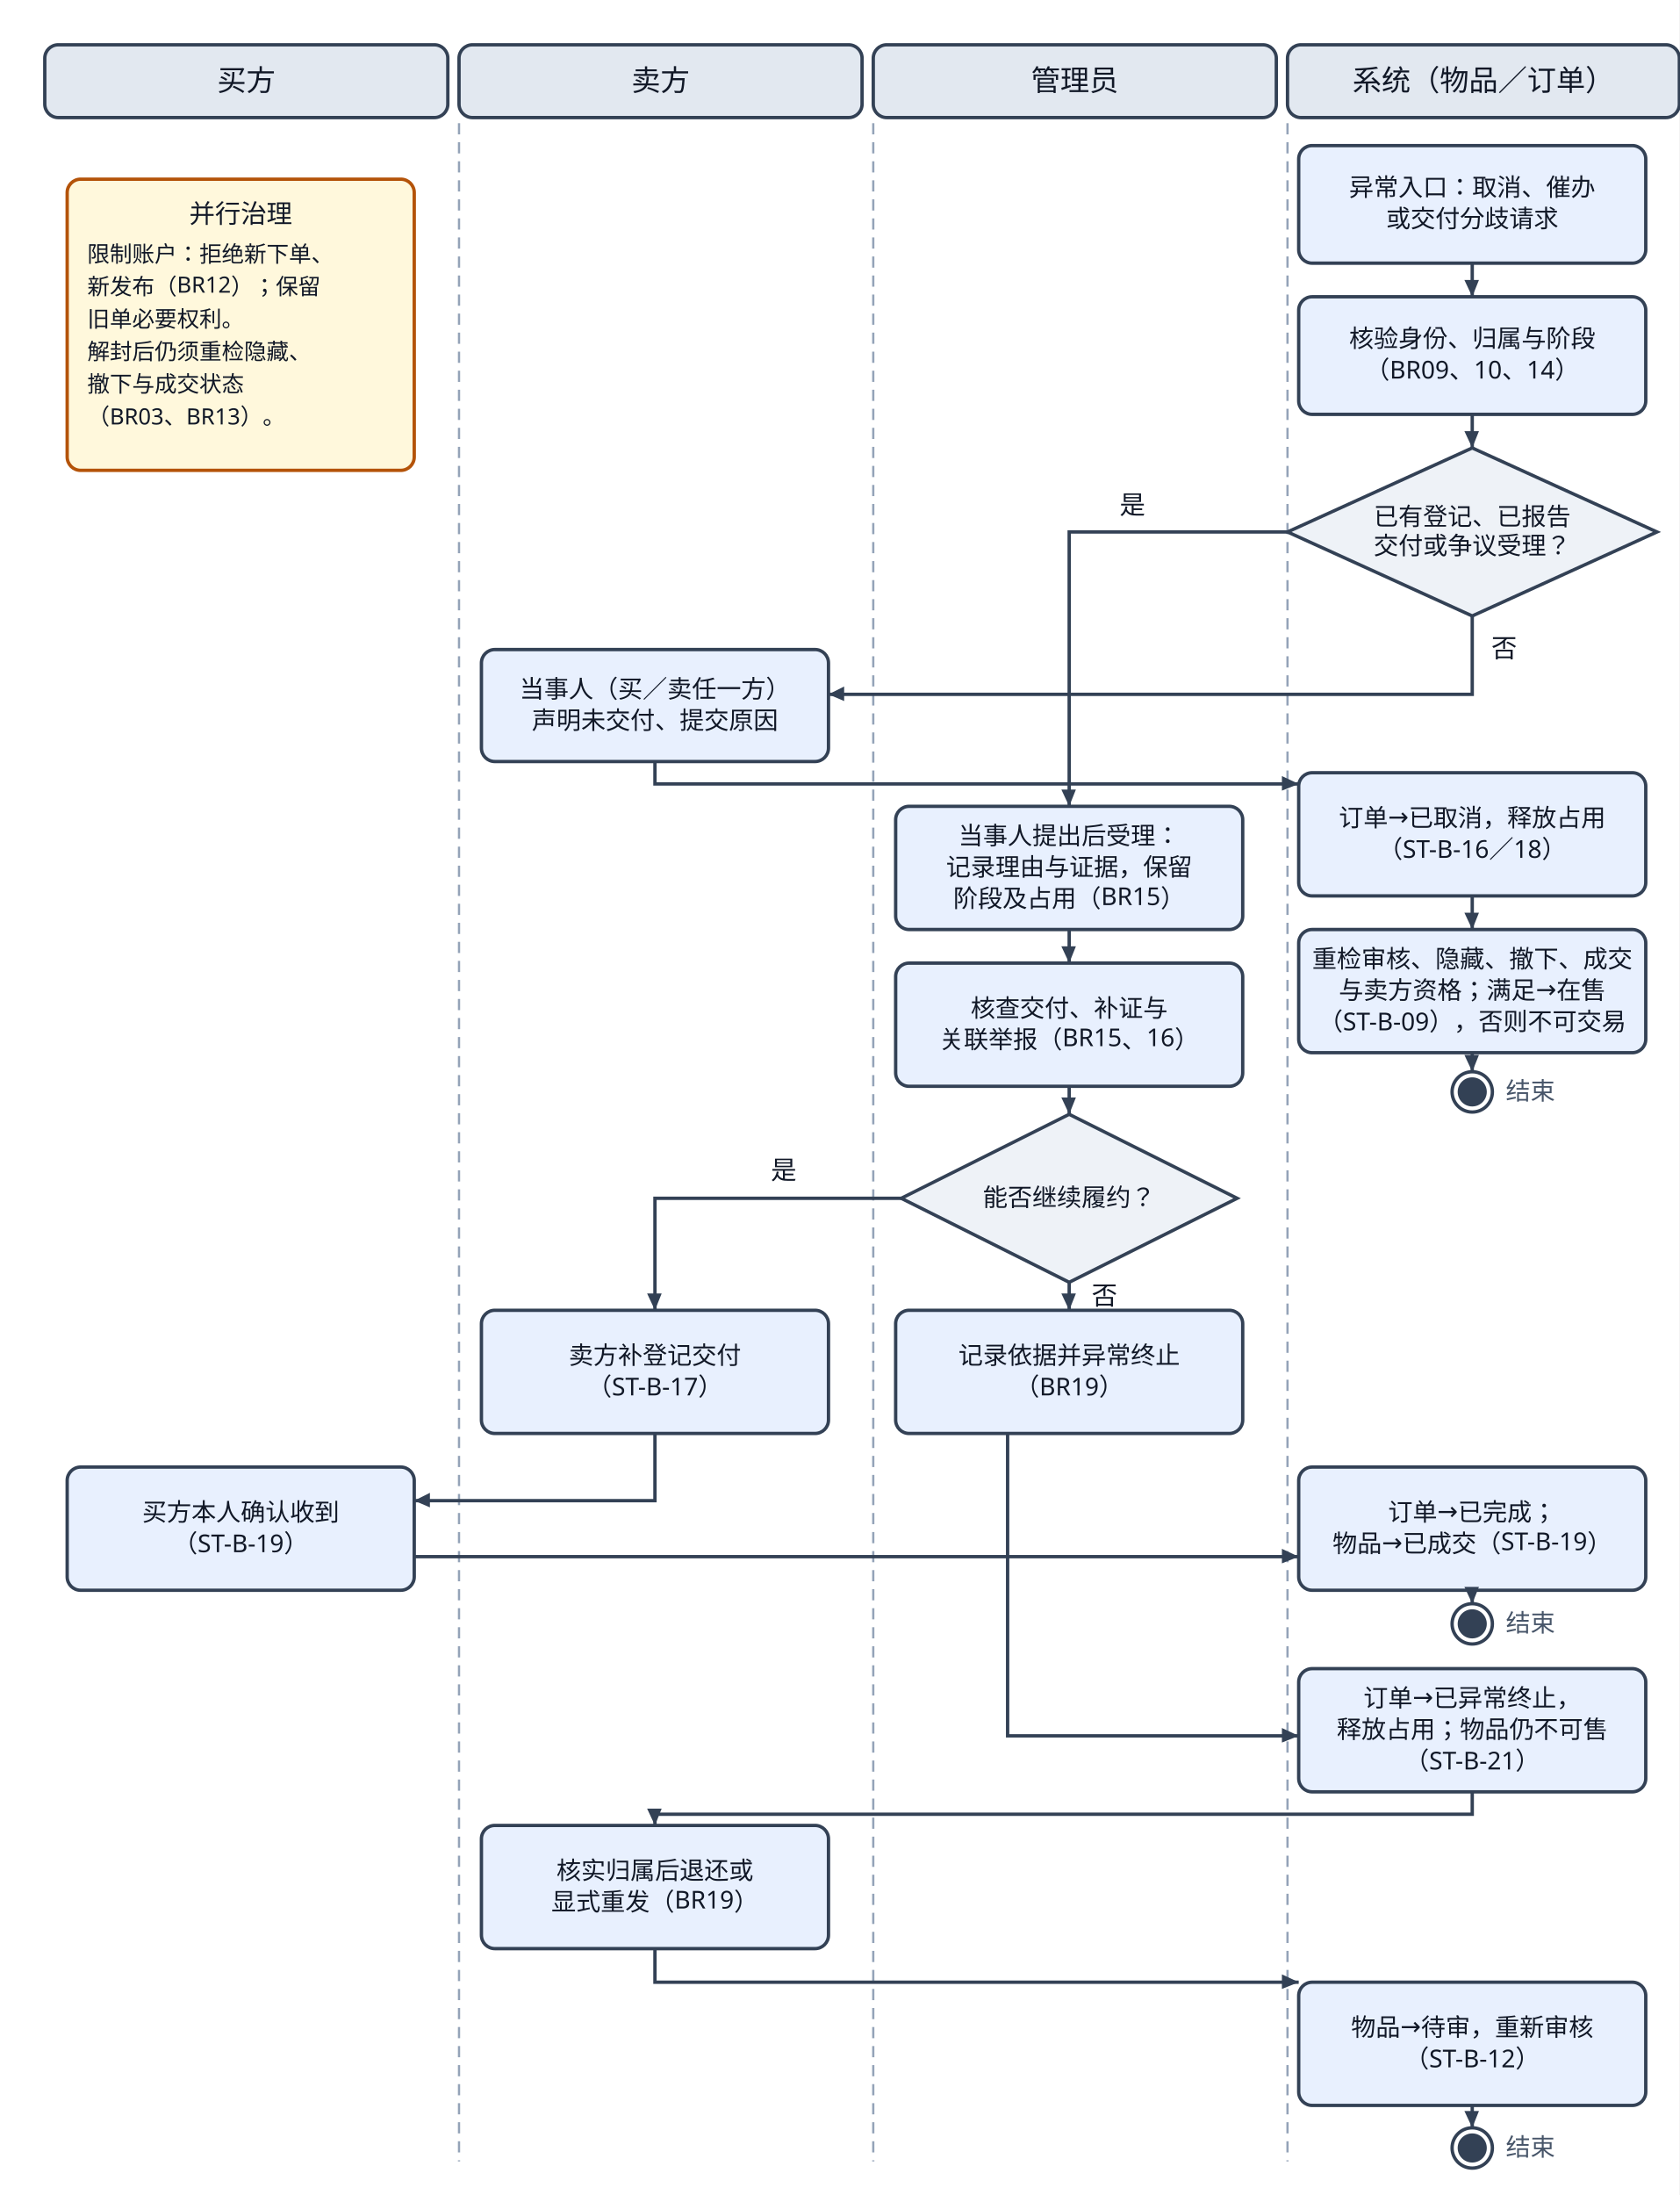
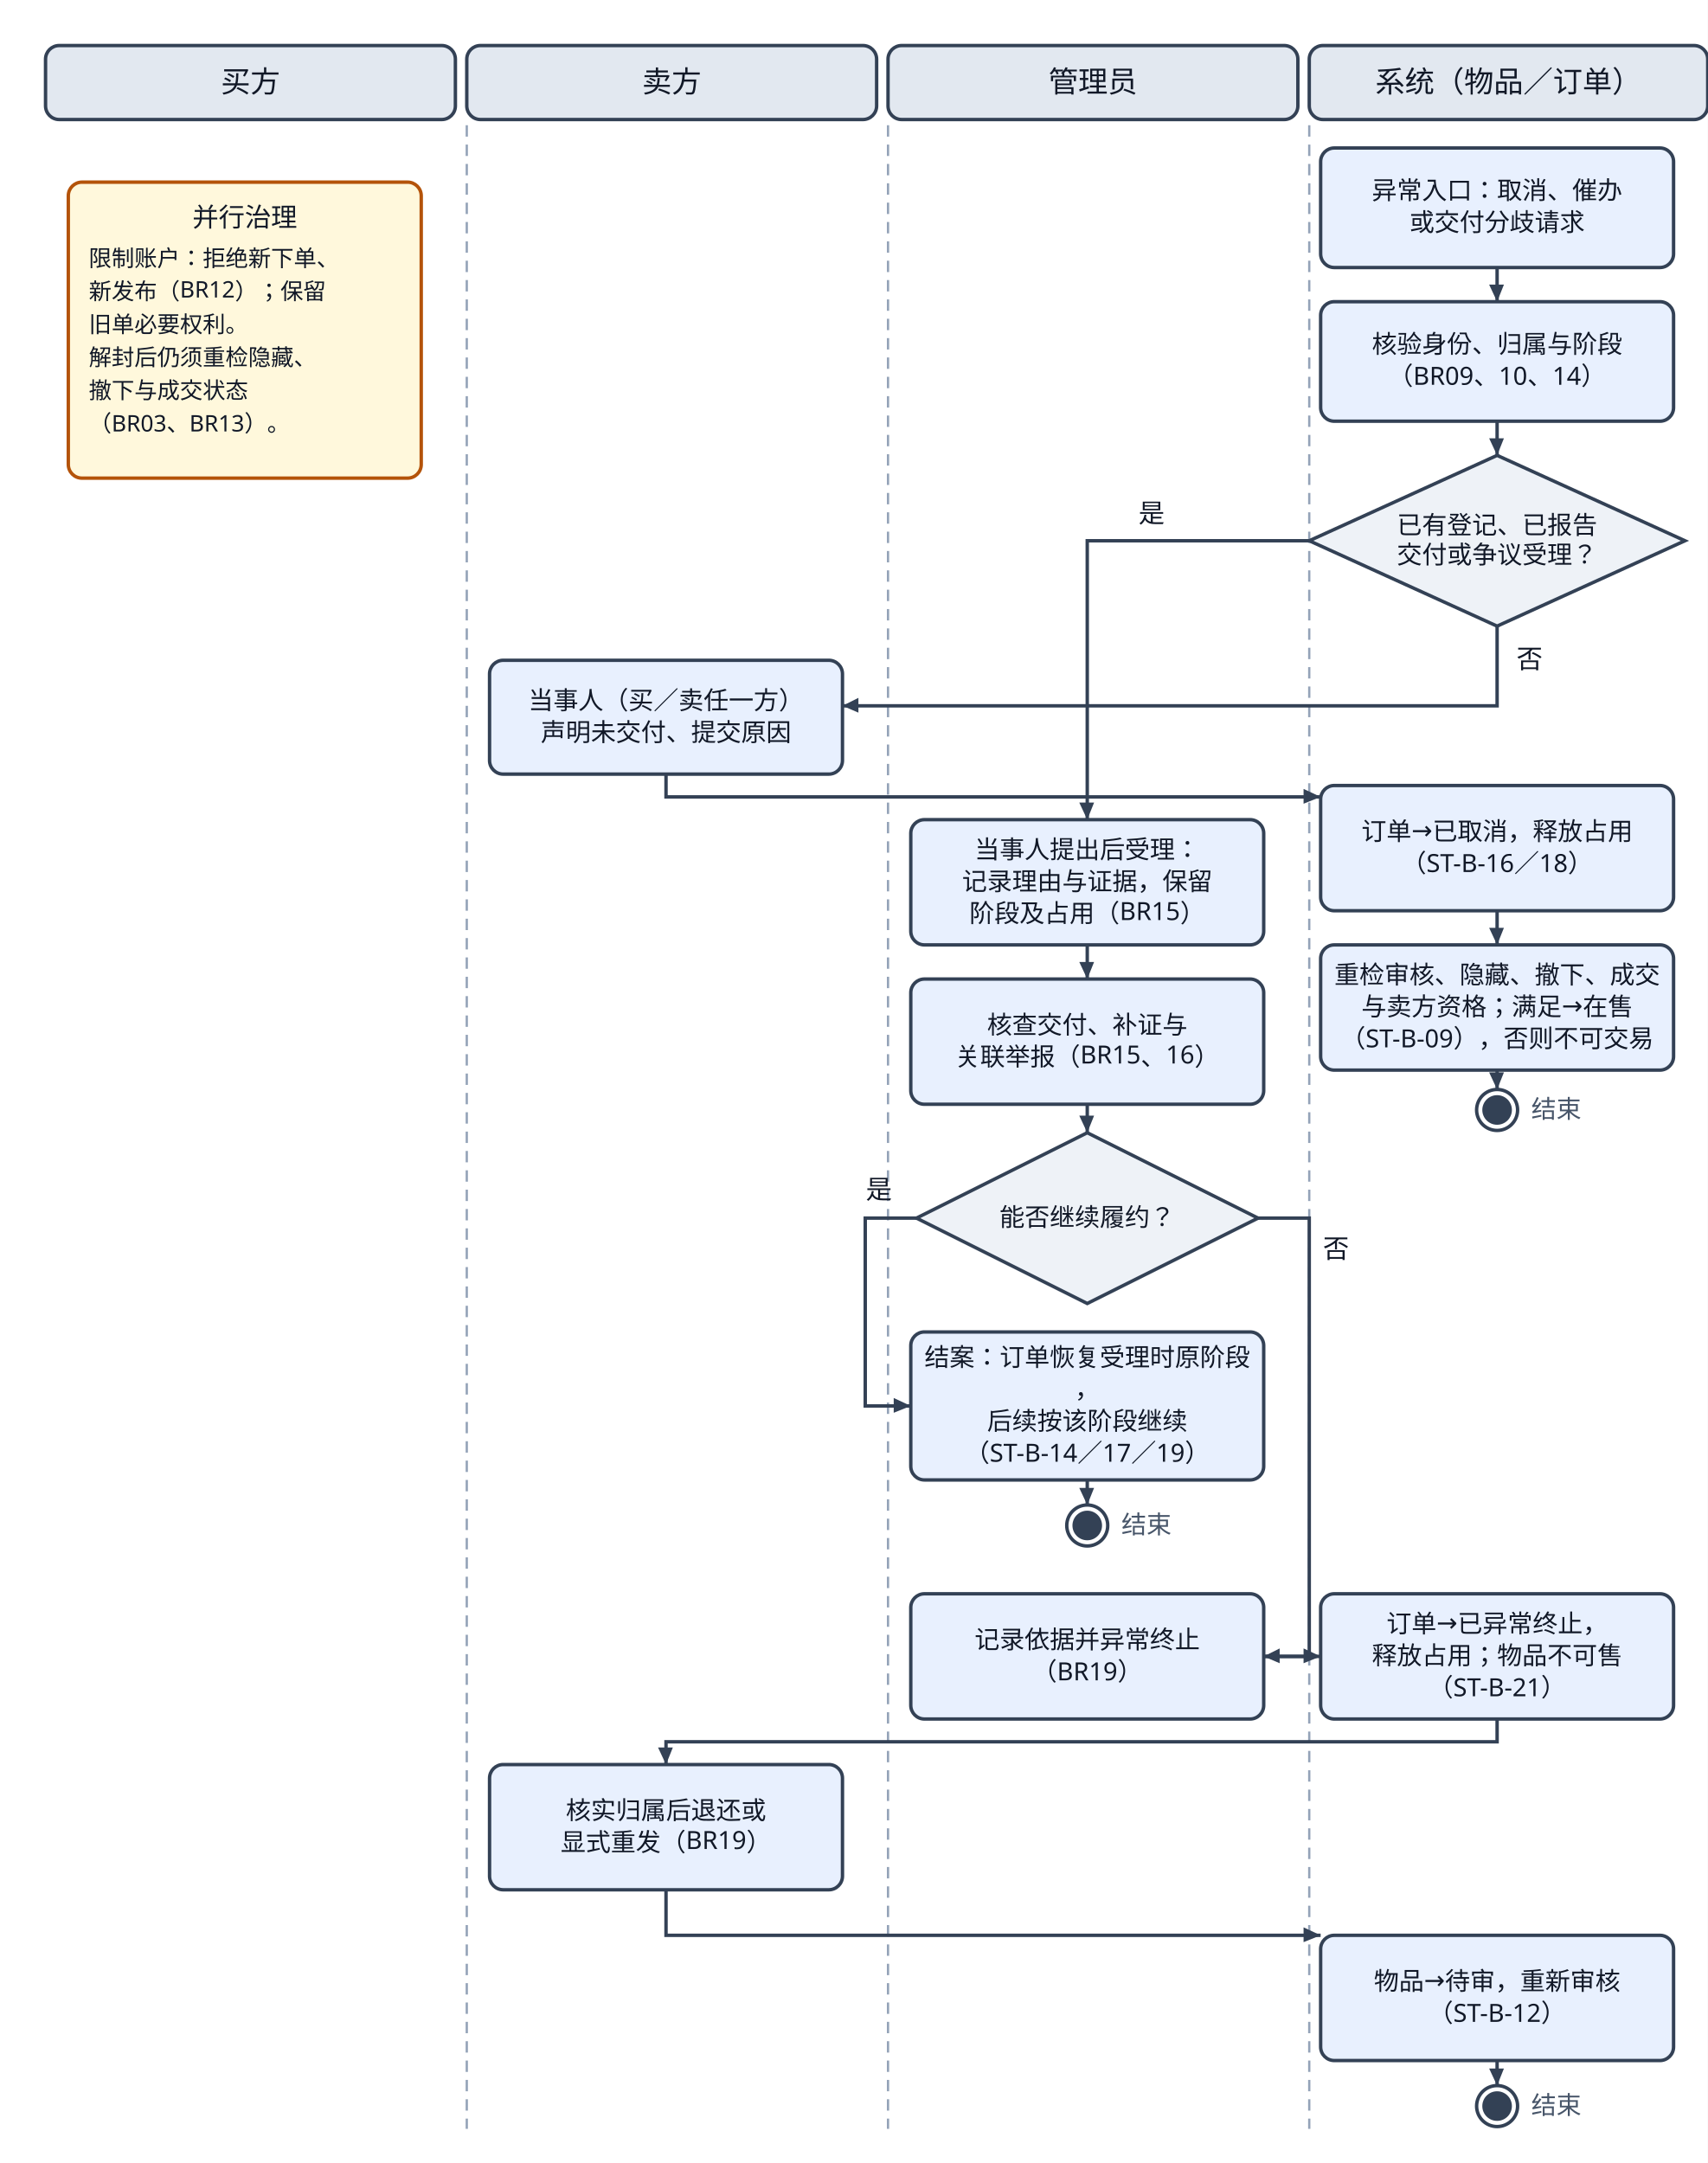
- <svg xmlns="http://www.w3.org/2000/svg" width="1500" height="1960" viewBox="0 0 1500 1960">
+ <svg xmlns="http://www.w3.org/2000/svg" width="1500" height="1900" viewBox="0 0 1500 1900">
  <rect width="100%" height="100%" fill="white" />
-   <polyline points="410,110 410,1930" fill="none" stroke="#94A3B8" stroke-width="2" stroke-dasharray="10 7" />
-   <polyline points="780,110 780,1930" fill="none" stroke="#94A3B8" stroke-width="2" stroke-dasharray="10 7" />
-   <polyline points="1150,110 1150,1930" fill="none" stroke="#94A3B8" stroke-width="2" stroke-dasharray="10 7" />
+   <polyline points="410,110 410,1870" fill="none" stroke="#94A3B8" stroke-width="2" stroke-dasharray="10 7" />
+   <polyline points="780,110 780,1870" fill="none" stroke="#94A3B8" stroke-width="2" stroke-dasharray="10 7" />
+   <polyline points="1150,110 1150,1870" fill="none" stroke="#94A3B8" stroke-width="2" stroke-dasharray="10 7" />
  <rect x="40" y="40" width="360" height="65" rx="12" fill="#E2E8F0" stroke="#334155" stroke-width="3" />
  <text x="220" y="81" text-anchor="middle" font-family="SimHei,Microsoft YaHei,sans-serif" font-size="26" fill="#111827">买方</text>
  <rect x="410" y="40" width="360" height="65" rx="12" fill="#E2E8F0" stroke="#334155" stroke-width="3" />
  <text x="590" y="81" text-anchor="middle" font-family="SimHei,Microsoft YaHei,sans-serif" font-size="26" fill="#111827">卖方</text>
  <rect x="780" y="40" width="360" height="65" rx="12" fill="#E2E8F0" stroke="#334155" stroke-width="3" />
  <text x="960" y="81" text-anchor="middle" font-family="SimHei,Microsoft YaHei,sans-serif" font-size="26" fill="#111827">管理员</text>
  <rect x="1150" y="40" width="350" height="65" rx="12" fill="#E2E8F0" stroke="#334155" stroke-width="3" />
  <text x="1325" y="81" text-anchor="middle" font-family="SimHei,Microsoft YaHei,sans-serif" font-size="26" fill="#111827">系统（物品／订单）</text>
  <rect x="1160" y="130" width="310" height="105" rx="12" fill="#E8F0FE" stroke="#334155" stroke-width="3" />
  <text x="1315" y="175" text-anchor="middle" font-family="SimHei,Microsoft YaHei,sans-serif" font-size="22" fill="#111827">异常入口：取消、催办</text>
  <text x="1315" y="203" text-anchor="middle" font-family="SimHei,Microsoft YaHei,sans-serif" font-size="22" fill="#111827">或交付分歧请求</text>
  <rect x="1160" y="265" width="310" height="105" rx="12" fill="#E8F0FE" stroke="#334155" stroke-width="3" />
  <text x="1315" y="310" text-anchor="middle" font-family="SimHei,Microsoft YaHei,sans-serif" font-size="22" fill="#111827">核验身份、归属与阶段</text>
  <text x="1315" y="338" text-anchor="middle" font-family="SimHei,Microsoft YaHei,sans-serif" font-size="22" fill="#111827">（BR09、10、14）</text>
  <polygon points="1315,400 1480,475 1315,550 1150,475" fill="#EEF2F7" stroke="#334155" stroke-width="3" />
  <text x="1315" y="469" text-anchor="middle" font-family="SimHei,Microsoft YaHei,sans-serif" font-size="22" fill="#111827">已有登记、已报告</text>
  <text x="1315" y="495" text-anchor="middle" font-family="SimHei,Microsoft YaHei,sans-serif" font-size="22" fill="#111827">交付或争议受理？</text>
  <rect x="430" y="580" width="310" height="100" rx="12" fill="#E8F0FE" stroke="#334155" stroke-width="3" />
  <text x="585" y="623" text-anchor="middle" font-family="SimHei,Microsoft YaHei,sans-serif" font-size="22" fill="#111827">当事人（买／卖任一方）</text>
  <text x="585" y="651" text-anchor="middle" font-family="SimHei,Microsoft YaHei,sans-serif" font-size="22" fill="#111827">声明未交付、提交原因</text>
  <rect x="1160" y="690" width="310" height="110" rx="12" fill="#E8F0FE" stroke="#334155" stroke-width="3" />
  <text x="1315" y="738" text-anchor="middle" font-family="SimHei,Microsoft YaHei,sans-serif" font-size="22" fill="#111827">订单→已取消，释放占用</text>
  <text x="1315" y="766" text-anchor="middle" font-family="SimHei,Microsoft YaHei,sans-serif" font-size="22" fill="#111827">（ST-B-16／18）</text>
  <rect x="1160" y="830" width="310" height="110" rx="12" fill="#E8F0FE" stroke="#334155" stroke-width="3" />
  <text x="1315" y="864" text-anchor="middle" font-family="SimHei,Microsoft YaHei,sans-serif" font-size="22" fill="#111827">重检审核、隐藏、撤下、成交</text>
  <text x="1315" y="892" text-anchor="middle" font-family="SimHei,Microsoft YaHei,sans-serif" font-size="22" fill="#111827">与卖方资格；满足→在售</text>
  <text x="1315" y="920" text-anchor="middle" font-family="SimHei,Microsoft YaHei,sans-serif" font-size="22" fill="#111827">（ST-B-09），否则不可交易</text>
  <circle cx="1315" cy="975" r="18" fill="white" stroke="#334155" stroke-width="3" />
  <circle cx="1315" cy="975" r="13" fill="#334155" />
  <text x="1345" y="982" text-anchor="start" font-family="SimHei,Microsoft YaHei,sans-serif" font-size="22" fill="#475569">结束</text>
  <rect x="800" y="720" width="310" height="110" rx="12" fill="#E8F0FE" stroke="#334155" stroke-width="3" />
  <text x="955" y="754" text-anchor="middle" font-family="SimHei,Microsoft YaHei,sans-serif" font-size="22" fill="#111827">当事人提出后受理：</text>
  <text x="955" y="782" text-anchor="middle" font-family="SimHei,Microsoft YaHei,sans-serif" font-size="22" fill="#111827">记录理由与证据，保留</text>
  <text x="955" y="810" text-anchor="middle" font-family="SimHei,Microsoft YaHei,sans-serif" font-size="22" fill="#111827">阶段及占用（BR15）</text>
  <rect x="800" y="860" width="310" height="110" rx="12" fill="#E8F0FE" stroke="#334155" stroke-width="3" />
  <text x="955" y="908" text-anchor="middle" font-family="SimHei,Microsoft YaHei,sans-serif" font-size="22" fill="#111827">核查交付、补证与</text>
  <text x="955" y="936" text-anchor="middle" font-family="SimHei,Microsoft YaHei,sans-serif" font-size="22" fill="#111827">关联举报（BR15、16）</text>
  <polygon points="955,995 1105,1070 955,1145 805,1070" fill="#EEF2F7" stroke="#334155" stroke-width="3" />
  <text x="955" y="1077" text-anchor="middle" font-family="SimHei,Microsoft YaHei,sans-serif" font-size="22" fill="#111827">能否继续履约？</text>
-   <rect x="430" y="1170" width="310" height="110" rx="12" fill="#E8F0FE" stroke="#334155" stroke-width="3" />
-   <text x="585" y="1218" text-anchor="middle" font-family="SimHei,Microsoft YaHei,sans-serif" font-size="22" fill="#111827">卖方补登记交付</text>
-   <text x="585" y="1246" text-anchor="middle" font-family="SimHei,Microsoft YaHei,sans-serif" font-size="22" fill="#111827">（ST-B-17）</text>
-   <rect x="60" y="1310" width="310" height="110" rx="12" fill="#E8F0FE" stroke="#334155" stroke-width="3" />
-   <text x="215" y="1358" text-anchor="middle" font-family="SimHei,Microsoft YaHei,sans-serif" font-size="22" fill="#111827">买方本人确认收到</text>
-   <text x="215" y="1386" text-anchor="middle" font-family="SimHei,Microsoft YaHei,sans-serif" font-size="22" fill="#111827">（ST-B-19）</text>
-   <rect x="1160" y="1310" width="310" height="110" rx="12" fill="#E8F0FE" stroke="#334155" stroke-width="3" />
-   <text x="1315" y="1358" text-anchor="middle" font-family="SimHei,Microsoft YaHei,sans-serif" font-size="22" fill="#111827">订单→已完成；</text>
-   <text x="1315" y="1386" text-anchor="middle" font-family="SimHei,Microsoft YaHei,sans-serif" font-size="22" fill="#111827">物品→已成交（ST-B-19）</text>
-   <circle cx="1315" cy="1450" r="18" fill="white" stroke="#334155" stroke-width="3" />
-   <circle cx="1315" cy="1450" r="13" fill="#334155" />
-   <text x="1345" y="1457" text-anchor="start" font-family="SimHei,Microsoft YaHei,sans-serif" font-size="22" fill="#475569">结束</text>
-   <rect x="800" y="1170" width="310" height="110" rx="12" fill="#E8F0FE" stroke="#334155" stroke-width="3" />
-   <text x="955" y="1218" text-anchor="middle" font-family="SimHei,Microsoft YaHei,sans-serif" font-size="22" fill="#111827">记录依据并异常终止</text>
-   <text x="955" y="1246" text-anchor="middle" font-family="SimHei,Microsoft YaHei,sans-serif" font-size="22" fill="#111827">（BR19）</text>
-   <rect x="1160" y="1490" width="310" height="110" rx="12" fill="#E8F0FE" stroke="#334155" stroke-width="3" />
-   <text x="1315" y="1524" text-anchor="middle" font-family="SimHei,Microsoft YaHei,sans-serif" font-size="22" fill="#111827">订单→已异常终止，</text>
-   <text x="1315" y="1552" text-anchor="middle" font-family="SimHei,Microsoft YaHei,sans-serif" font-size="22" fill="#111827">释放占用；物品仍不可售</text>
-   <text x="1315" y="1580" text-anchor="middle" font-family="SimHei,Microsoft YaHei,sans-serif" font-size="22" fill="#111827">（ST-B-21）</text>
-   <rect x="430" y="1630" width="310" height="110" rx="12" fill="#E8F0FE" stroke="#334155" stroke-width="3" />
-   <text x="585" y="1678" text-anchor="middle" font-family="SimHei,Microsoft YaHei,sans-serif" font-size="22" fill="#111827">核实归属后退还或</text>
-   <text x="585" y="1706" text-anchor="middle" font-family="SimHei,Microsoft YaHei,sans-serif" font-size="22" fill="#111827">显式重发（BR19）</text>
-   <rect x="1160" y="1770" width="310" height="110" rx="12" fill="#E8F0FE" stroke="#334155" stroke-width="3" />
-   <text x="1315" y="1818" text-anchor="middle" font-family="SimHei,Microsoft YaHei,sans-serif" font-size="22" fill="#111827">物品→待审，重新审核</text>
-   <text x="1315" y="1846" text-anchor="middle" font-family="SimHei,Microsoft YaHei,sans-serif" font-size="22" fill="#111827">（ST-B-12）</text>
-   <circle cx="1315" cy="1918" r="18" fill="white" stroke="#334155" stroke-width="3" />
-   <circle cx="1315" cy="1918" r="13" fill="#334155" />
-   <text x="1345" y="1925" text-anchor="start" font-family="SimHei,Microsoft YaHei,sans-serif" font-size="22" fill="#475569">结束</text>
+   <rect x="800" y="1170" width="310" height="130" rx="12" fill="#E8F0FE" stroke="#334155" stroke-width="3" />
+   <text x="955" y="1200" text-anchor="middle" font-family="SimHei,Microsoft YaHei,sans-serif" font-size="22" fill="#111827">结案：订单恢复受理时原阶段</text>
+   <text x="955" y="1228" text-anchor="middle" font-family="SimHei,Microsoft YaHei,sans-serif" font-size="22" fill="#111827">，</text>
+   <text x="955" y="1256" text-anchor="middle" font-family="SimHei,Microsoft YaHei,sans-serif" font-size="22" fill="#111827">后续按该阶段继续</text>
+   <text x="955" y="1284" text-anchor="middle" font-family="SimHei,Microsoft YaHei,sans-serif" font-size="22" fill="#111827">（ST-B-14／17／19）</text>
+   <circle cx="955" cy="1340" r="18" fill="white" stroke="#334155" stroke-width="3" />
+   <circle cx="955" cy="1340" r="13" fill="#334155" />
+   <text x="985" y="1347" text-anchor="start" font-family="SimHei,Microsoft YaHei,sans-serif" font-size="22" fill="#475569">结束</text>
+   <rect x="800" y="1400" width="310" height="110" rx="12" fill="#E8F0FE" stroke="#334155" stroke-width="3" />
+   <text x="955" y="1448" text-anchor="middle" font-family="SimHei,Microsoft YaHei,sans-serif" font-size="22" fill="#111827">记录依据并异常终止</text>
+   <text x="955" y="1476" text-anchor="middle" font-family="SimHei,Microsoft YaHei,sans-serif" font-size="22" fill="#111827">（BR19）</text>
+   <rect x="1160" y="1400" width="310" height="110" rx="12" fill="#E8F0FE" stroke="#334155" stroke-width="3" />
+   <text x="1315" y="1434" text-anchor="middle" font-family="SimHei,Microsoft YaHei,sans-serif" font-size="22" fill="#111827">订单→已异常终止，</text>
+   <text x="1315" y="1462" text-anchor="middle" font-family="SimHei,Microsoft YaHei,sans-serif" font-size="22" fill="#111827">释放占用；物品不可售</text>
+   <text x="1315" y="1490" text-anchor="middle" font-family="SimHei,Microsoft YaHei,sans-serif" font-size="22" fill="#111827">（ST-B-21）</text>
+   <rect x="430" y="1550" width="310" height="110" rx="12" fill="#E8F0FE" stroke="#334155" stroke-width="3" />
+   <text x="585" y="1598" text-anchor="middle" font-family="SimHei,Microsoft YaHei,sans-serif" font-size="22" fill="#111827">核实归属后退还或</text>
+   <text x="585" y="1626" text-anchor="middle" font-family="SimHei,Microsoft YaHei,sans-serif" font-size="22" fill="#111827">显式重发（BR19）</text>
+   <rect x="1160" y="1700" width="310" height="110" rx="12" fill="#E8F0FE" stroke="#334155" stroke-width="3" />
+   <text x="1315" y="1748" text-anchor="middle" font-family="SimHei,Microsoft YaHei,sans-serif" font-size="22" fill="#111827">物品→待审，重新审核</text>
+   <text x="1315" y="1776" text-anchor="middle" font-family="SimHei,Microsoft YaHei,sans-serif" font-size="22" fill="#111827">（ST-B-12）</text>
+   <circle cx="1315" cy="1850" r="18" fill="white" stroke="#334155" stroke-width="3" />
+   <circle cx="1315" cy="1850" r="13" fill="#334155" />
+   <text x="1345" y="1857" text-anchor="start" font-family="SimHei,Microsoft YaHei,sans-serif" font-size="22" fill="#475569">结束</text>
  <polyline points="1315,235 1315,265" fill="none" stroke="#334155" stroke-width="3" />
  <polygon points="1315,265 1308,250 1321,250" fill="#334155" />
  <polyline points="1315,370 1315,400" fill="none" stroke="#334155" stroke-width="3" />
  <polygon points="1315,400 1308,385 1321,385" fill="#334155" />
  <polyline points="1315,550 1315,620 740,620" fill="none" stroke="#334155" stroke-width="3" />
  <polygon points="740,620 754,613 754,626" fill="#334155" />
  <text x="1332" y="587" text-anchor="start" font-family="SimHei,Microsoft YaHei,sans-serif" font-size="23" fill="#111827">否</text>
  <polyline points="1150,475 955,475 955,720" fill="none" stroke="#334155" stroke-width="3" />
  <polygon points="955,720 948,705 961,705" fill="#334155" />
  <text x="1000" y="459" text-anchor="start" font-family="SimHei,Microsoft YaHei,sans-serif" font-size="23" fill="#111827">是</text>
  <polyline points="585,680 585,700 1160,700" fill="none" stroke="#334155" stroke-width="3" />
  <polygon points="1160,700 1145,706 1145,693" fill="#334155" />
  <polyline points="1315,800 1315,830" fill="none" stroke="#334155" stroke-width="3" />
  <polygon points="1315,830 1308,815 1321,815" fill="#334155" />
  <polyline points="1315,940 1315,957" fill="none" stroke="#334155" stroke-width="3" />
  <polygon points="1315,957 1308,942 1321,942" fill="#334155" />
  <polyline points="955,830 955,860" fill="none" stroke="#334155" stroke-width="3" />
  <polygon points="955,860 948,845 961,845" fill="#334155" />
  <polyline points="955,970 955,995" fill="none" stroke="#334155" stroke-width="3" />
  <polygon points="955,995 948,980 961,980" fill="#334155" />
-   <polyline points="805,1070 585,1070 585,1170" fill="none" stroke="#334155" stroke-width="3" />
-   <polygon points="585,1170 578,1155 591,1155" fill="#334155" />
-   <text x="700" y="1053" text-anchor="middle" font-family="SimHei,Microsoft YaHei,sans-serif" font-size="23" fill="#111827">是</text>
-   <polyline points="955,1145 955,1170" fill="none" stroke="#334155" stroke-width="3" />
-   <polygon points="955,1170 948,1155 961,1155" fill="#334155" />
-   <text x="975" y="1165" text-anchor="start" font-family="SimHei,Microsoft YaHei,sans-serif" font-size="23" fill="#111827">否</text>
-   <polyline points="585,1280 585,1340 370,1340" fill="none" stroke="#334155" stroke-width="3" />
-   <polygon points="370,1340 384,1333 384,1346" fill="#334155" />
-   <polyline points="370,1390 1160,1390" fill="none" stroke="#334155" stroke-width="3" />
-   <polygon points="1160,1390 1145,1396 1145,1383" fill="#334155" />
-   <polyline points="1315,1420 1315,1432" fill="none" stroke="#334155" stroke-width="3" />
-   <polygon points="1315,1432 1308,1417 1321,1417" fill="#334155" />
-   <polyline points="900,1280 900,1550 1160,1550" fill="none" stroke="#334155" stroke-width="3" />
-   <polygon points="1160,1550 1145,1556 1145,1543" fill="#334155" />
-   <polyline points="1315,1600 1315,1620 585,1620 585,1630" fill="none" stroke="#334155" stroke-width="3" />
-   <polygon points="585,1630 578,1615 591,1615" fill="#334155" />
-   <polyline points="585,1740 585,1770 1160,1770" fill="none" stroke="#334155" stroke-width="3" />
-   <polygon points="1160,1770 1145,1776 1145,1763" fill="#334155" />
-   <polyline points="1315,1880 1315,1900" fill="none" stroke="#334155" stroke-width="3" />
-   <polygon points="1315,1900 1308,1885 1321,1885" fill="#334155" />
+   <polyline points="805,1070 760,1070 760,1235 800,1235" fill="none" stroke="#334155" stroke-width="3" />
+   <polygon points="800,1235 785,1241 785,1228" fill="#334155" />
+   <text x="772" y="1053" text-anchor="middle" font-family="SimHei,Microsoft YaHei,sans-serif" font-size="23" fill="#111827">是</text>
+   <polyline points="955,1300 955,1322" fill="none" stroke="#334155" stroke-width="3" />
+   <polygon points="955,1322 948,1307 961,1307" fill="#334155" />
+   <polyline points="1105,1070 1150,1070 1150,1455 1110,1455" fill="none" stroke="#334155" stroke-width="3" />
+   <polygon points="1110,1455 1124,1448 1124,1461" fill="#334155" />
+   <text x="1162" y="1105" text-anchor="start" font-family="SimHei,Microsoft YaHei,sans-serif" font-size="23" fill="#111827">否</text>
+   <polyline points="1110,1455 1160,1455" fill="none" stroke="#334155" stroke-width="3" />
+   <polygon points="1160,1455 1145,1461 1145,1448" fill="#334155" />
+   <polyline points="1315,1510 1315,1530 585,1530 585,1550" fill="none" stroke="#334155" stroke-width="3" />
+   <polygon points="585,1550 578,1535 591,1535" fill="#334155" />
+   <polyline points="585,1660 585,1700 1160,1700" fill="none" stroke="#334155" stroke-width="3" />
+   <polygon points="1160,1700 1145,1706 1145,1693" fill="#334155" />
+   <polyline points="1315,1810 1315,1832" fill="none" stroke="#334155" stroke-width="3" />
+   <polygon points="1315,1832 1308,1817 1321,1817" fill="#334155" />
  <rect x="60" y="160" width="310" height="260" rx="12" fill="#FFF8DC" stroke="#B45309" stroke-width="3" />
  <text x="215" y="199" text-anchor="middle" font-family="SimHei,Microsoft YaHei,sans-serif" font-size="23" fill="#111827">并行治理</text>
  <text x="78" y="234" text-anchor="start" font-family="SimHei,Microsoft YaHei,sans-serif" font-size="20" fill="#111827">限制账户：拒绝新下单、</text>
  <text x="78" y="263" text-anchor="start" font-family="SimHei,Microsoft YaHei,sans-serif" font-size="20" fill="#111827">新发布（BR12）；保留</text>
  <text x="78" y="292" text-anchor="start" font-family="SimHei,Microsoft YaHei,sans-serif" font-size="20" fill="#111827">旧单必要权利。</text>
  <text x="78" y="321" text-anchor="start" font-family="SimHei,Microsoft YaHei,sans-serif" font-size="20" fill="#111827">解封后仍须重检隐藏、</text>
  <text x="78" y="350" text-anchor="start" font-family="SimHei,Microsoft YaHei,sans-serif" font-size="20" fill="#111827">撤下与成交状态</text>
  <text x="78" y="379" text-anchor="start" font-family="SimHei,Microsoft YaHei,sans-serif" font-size="20" fill="#111827">（BR03、BR13）。</text>
</svg>
